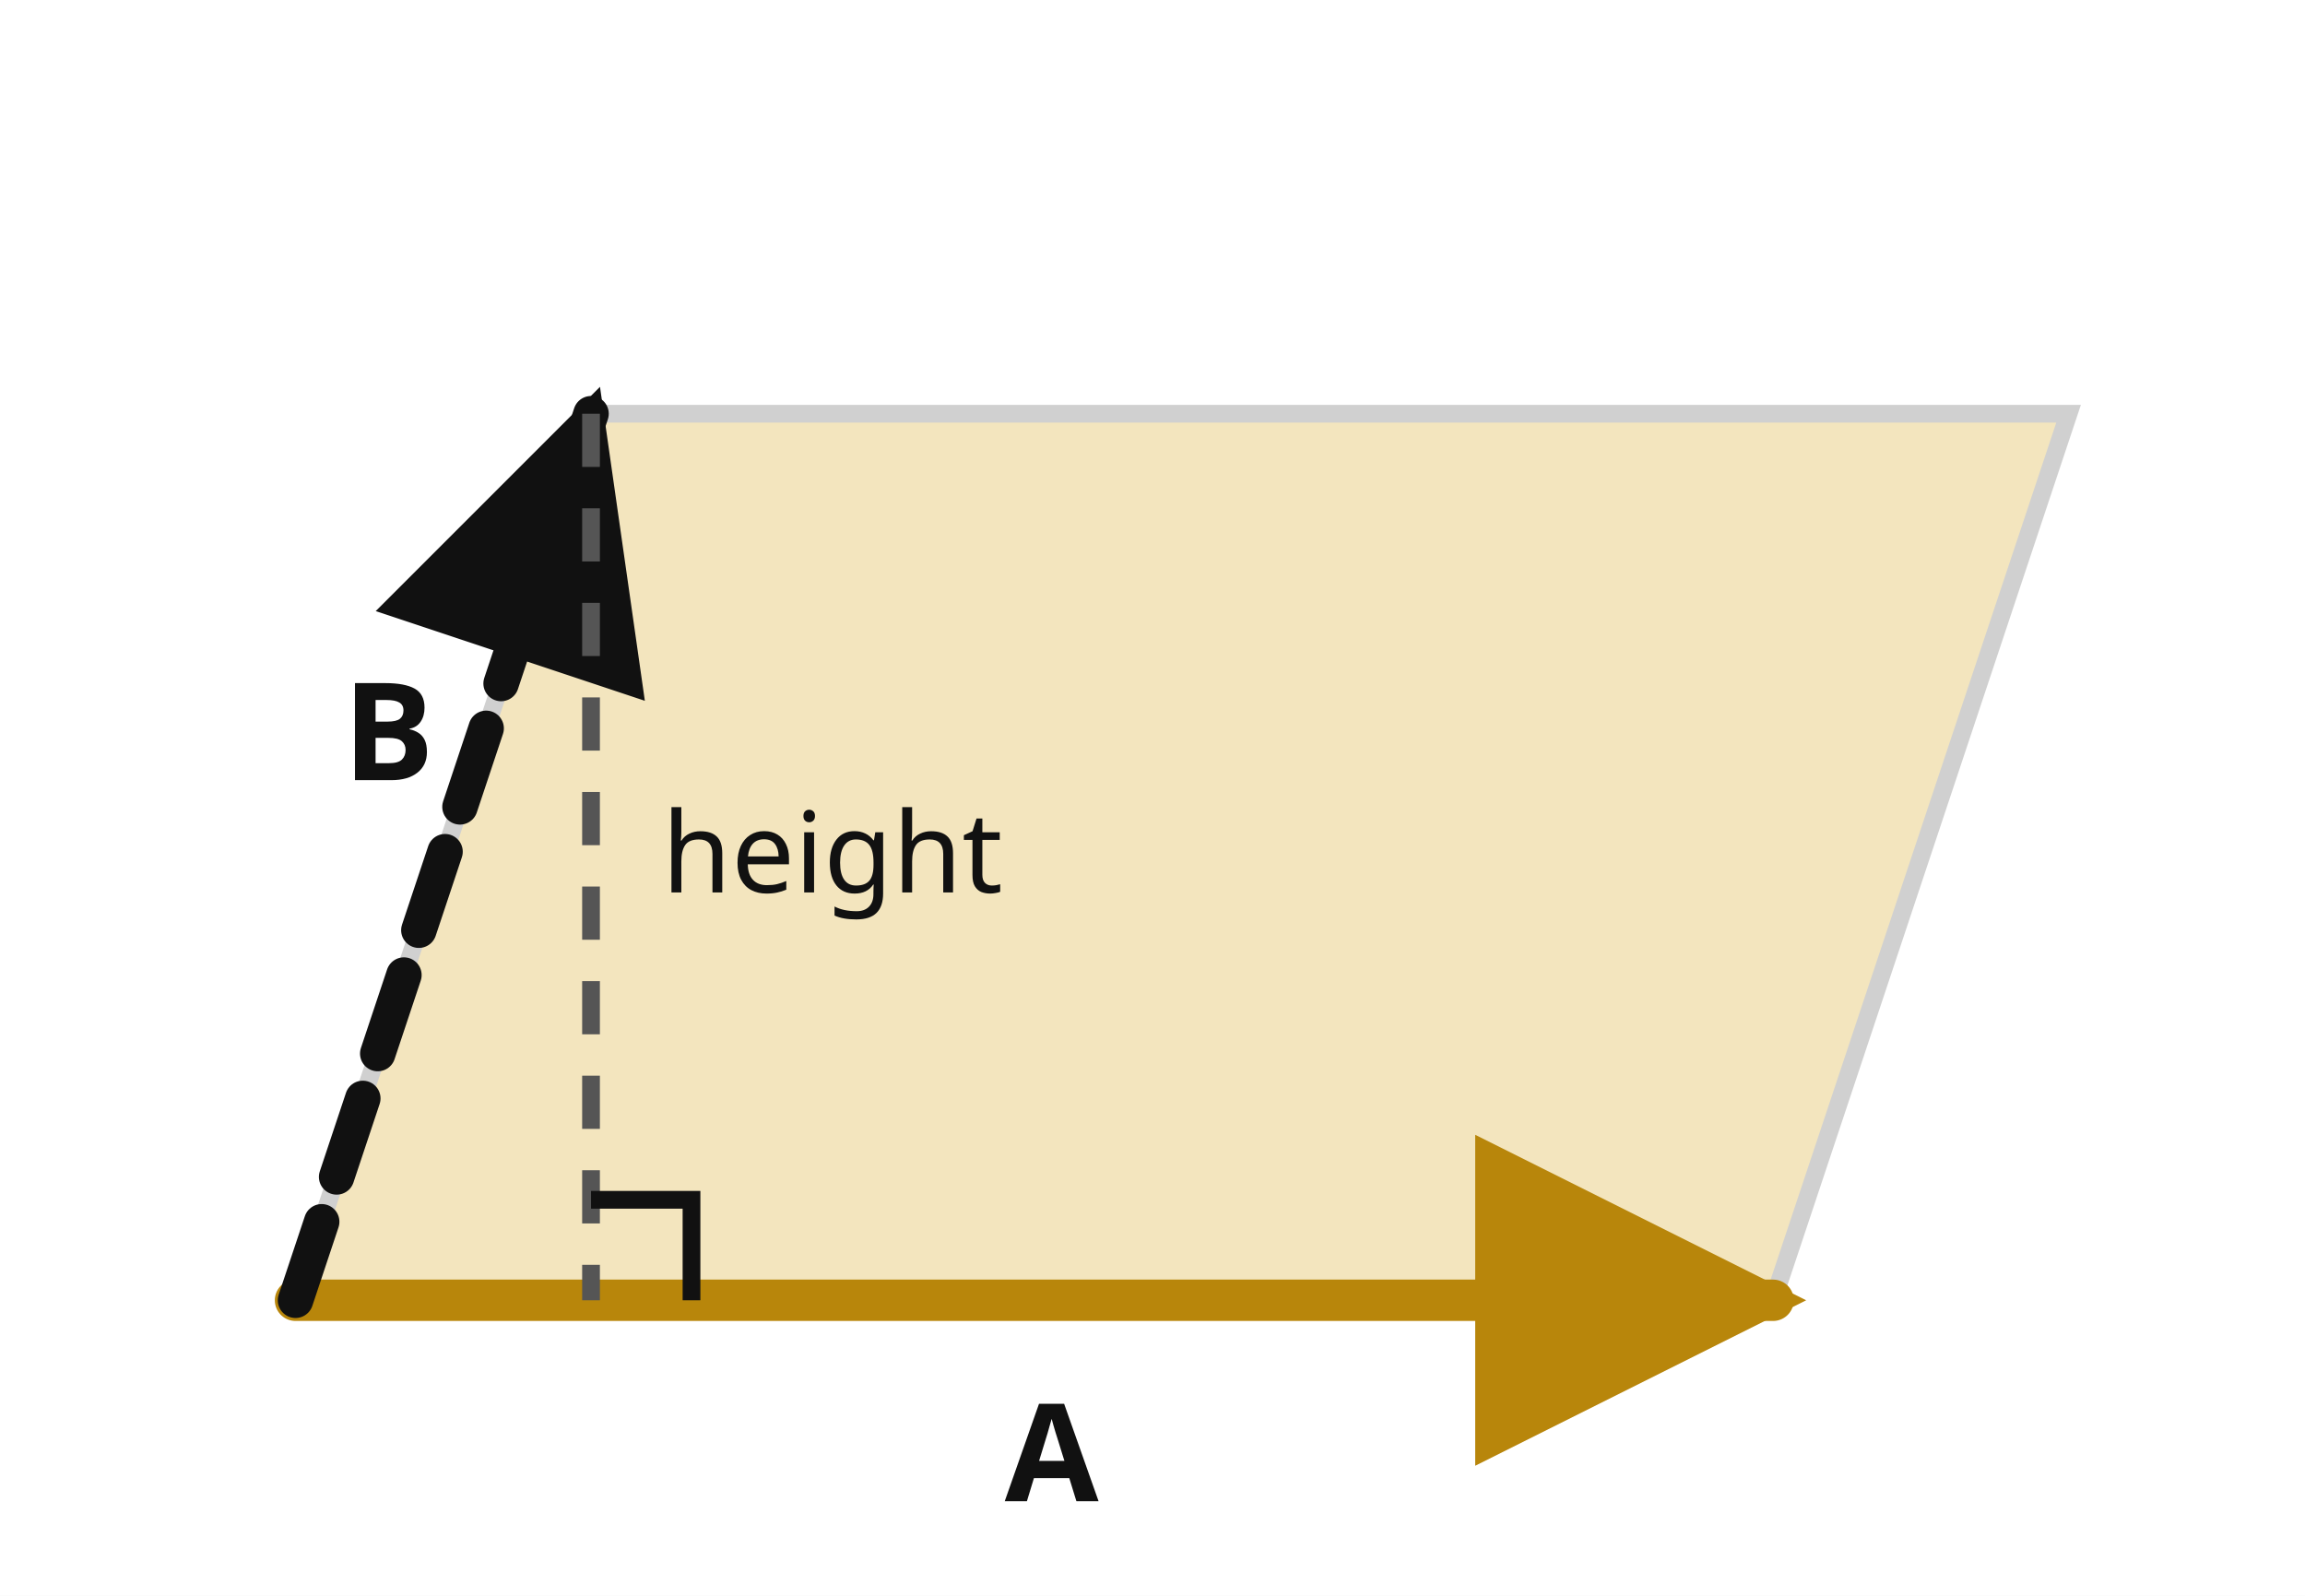
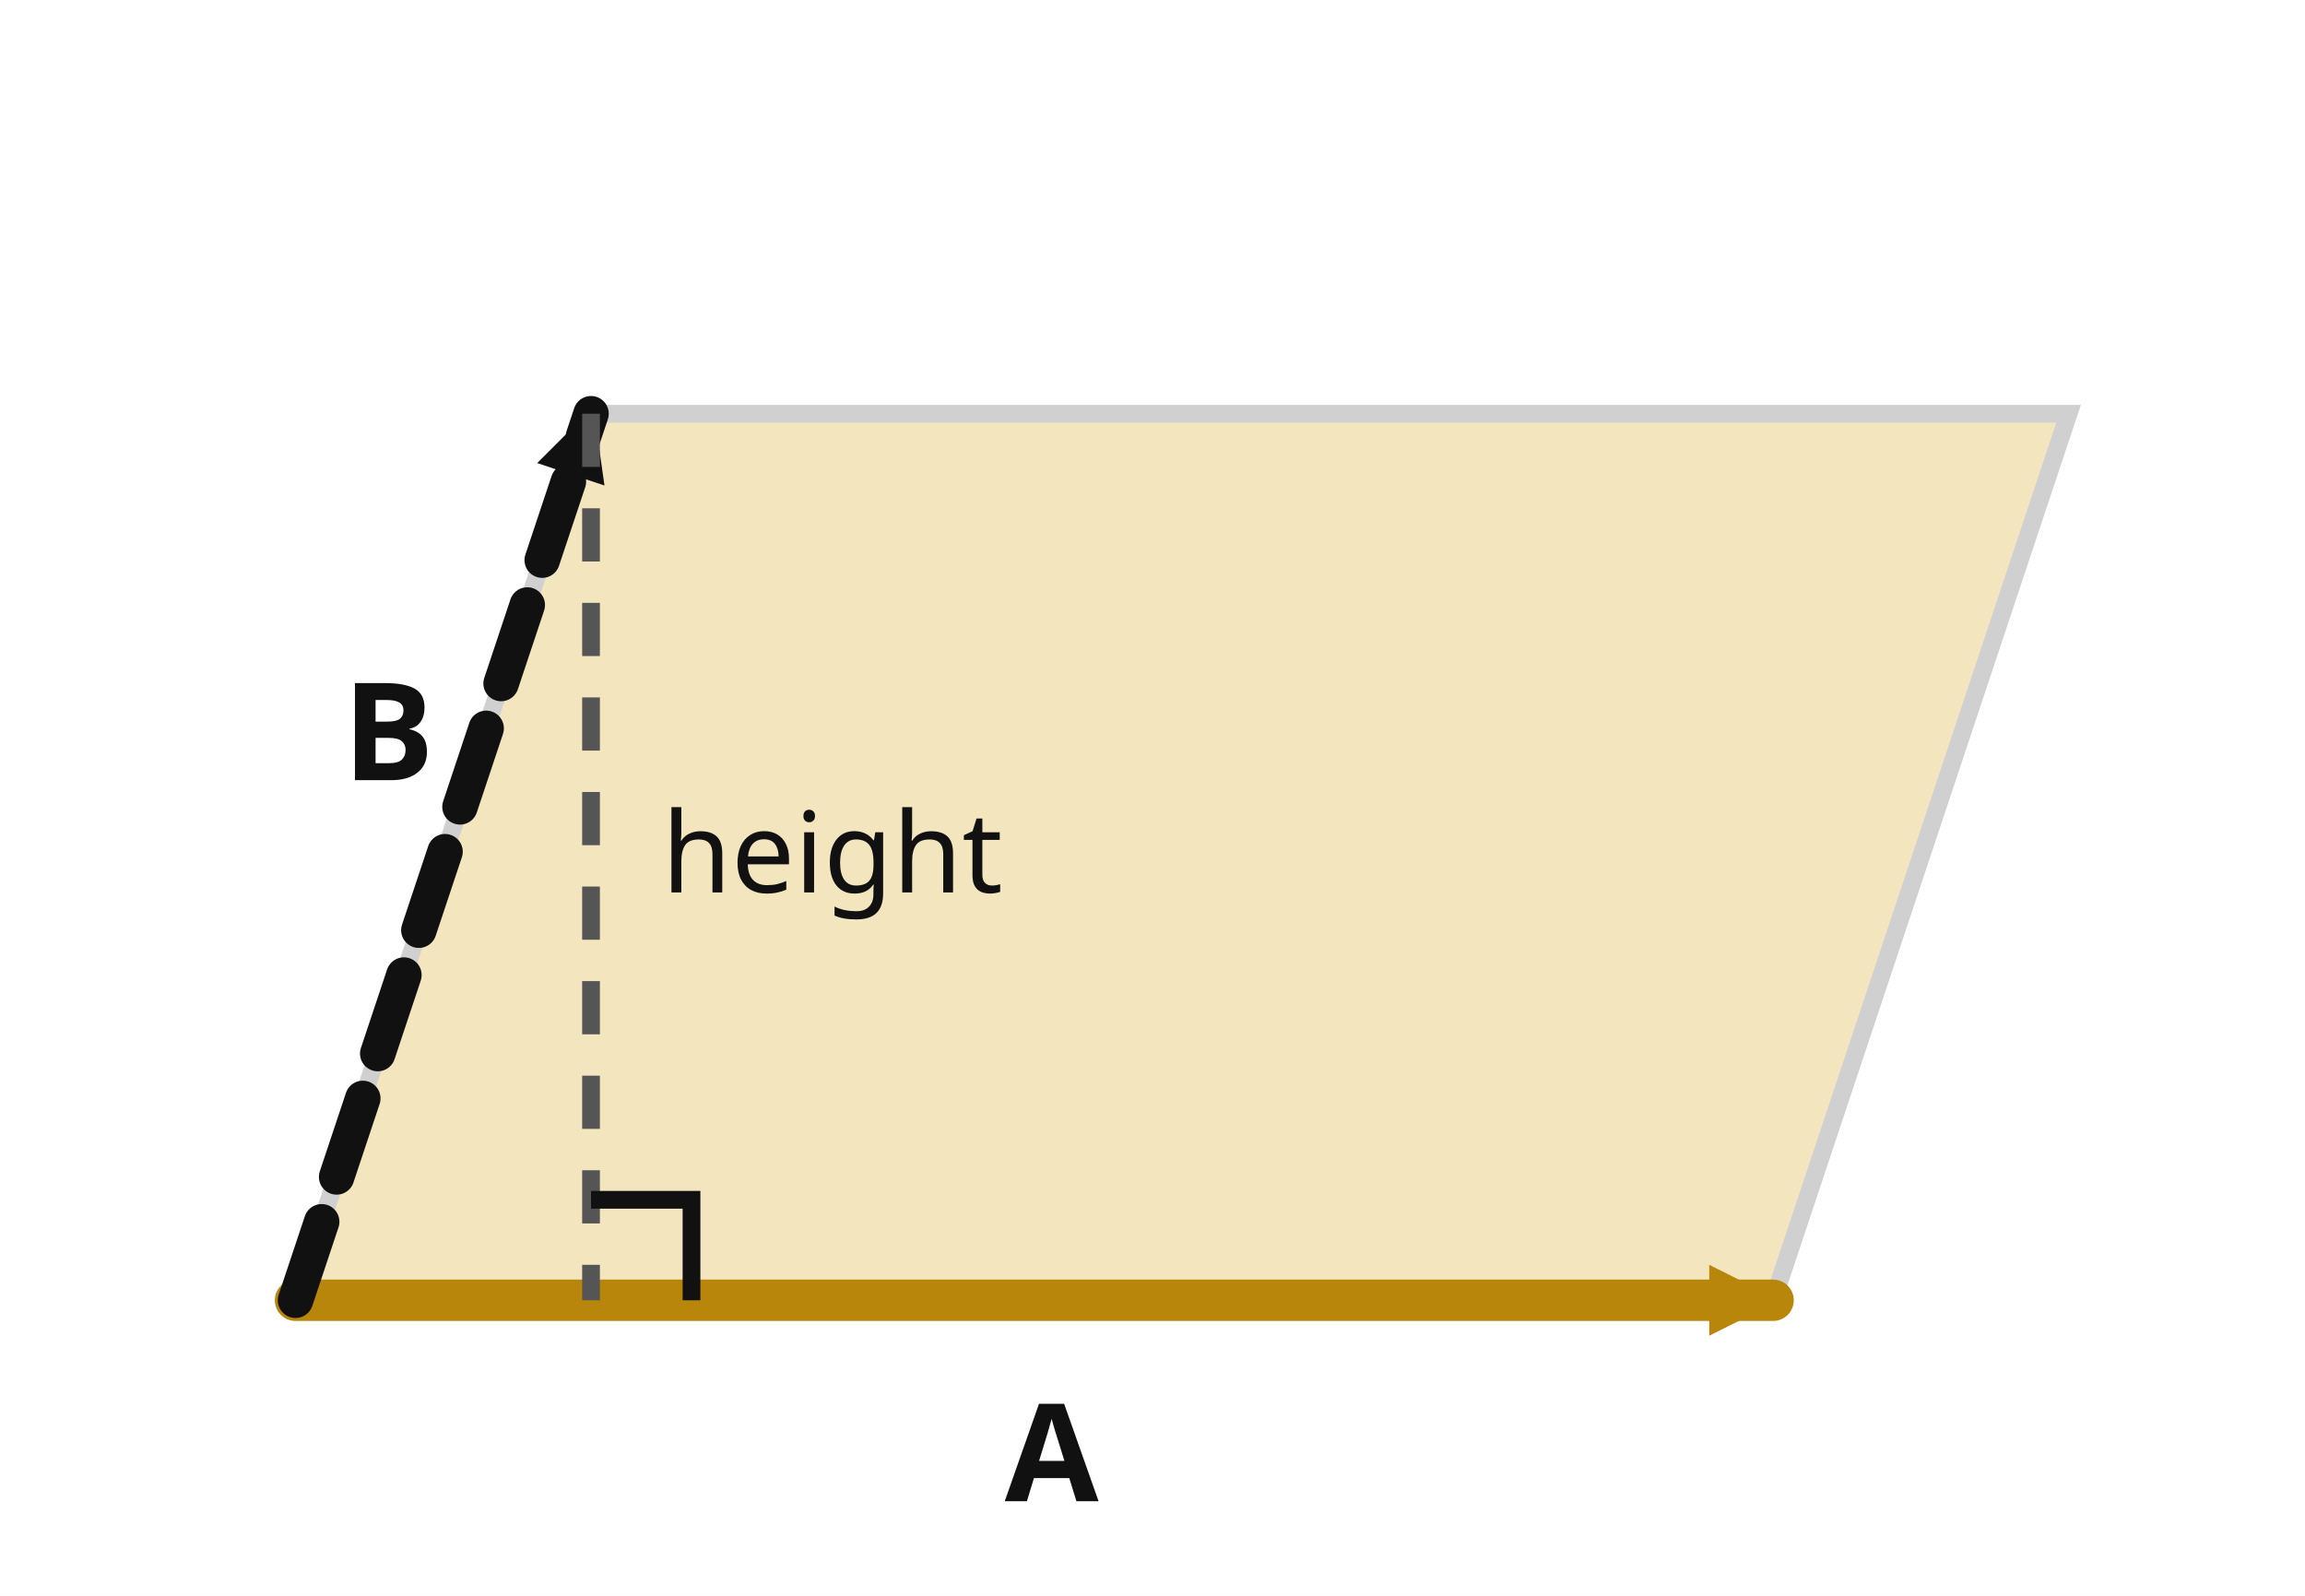
<svg xmlns="http://www.w3.org/2000/svg" viewBox="0 0 390 270" role="img" aria-labelledby="title desc">
  <defs>
-     <marker id="arrow-gold" viewBox="0 0 10 10" refX="9" refY="5" markerWidth="8" markerHeight="8" orient="auto">
+     <marker id="arrow-gold" viewBox="0 0 10 10" refX="9" refY="5" markerUnits="userSpaceOnUse" markerWidth="12" markerHeight="12" orient="auto">
      <path d="M 0 0 L 10 5 L 0 10 z" fill="#b8860b" />
    </marker>
-     <marker id="arrow-black" viewBox="0 0 10 10" refX="9" refY="5" markerWidth="8" markerHeight="8" orient="auto">
+     <marker id="arrow-black" viewBox="0 0 10 10" refX="9" refY="5" markerUnits="userSpaceOnUse" markerWidth="12" markerHeight="12" orient="auto">
      <path d="M 0 0 L 10 5 L 0 10 z" fill="#111" />
    </marker>
  </defs>
  <rect width="390" height="270" fill="#fff" />
  <polygon points="50,220 300,220 350,70 100,70" fill="#d4a017" opacity="0.28" stroke="#555" stroke-width="3" />
  <line x1="50" y1="220" x2="300" y2="220" stroke="#b8860b" stroke-width="7" stroke-linecap="round" marker-end="url(#arrow-gold)" />
  <line x1="50" y1="220" x2="100" y2="70" stroke="#111" stroke-width="6" stroke-dasharray="14 8" stroke-linecap="round" marker-end="url(#arrow-black)" />
  <line x1="100" y1="70" x2="100" y2="220" stroke="#555" stroke-width="3" stroke-dasharray="9 7" />
  <path d="M 100 203 L 117 203 L 117 220" fill="none" stroke="#111" stroke-width="3" />
  <text x="170" y="254" font-family="sans-serif" font-size="23" font-weight="700" fill="#111">A</text>
  <text x="58" y="132" font-family="sans-serif" font-size="23" font-weight="700" fill="#111">B</text>
  <text x="112" y="151" font-family="sans-serif" font-size="19" fill="#111">height</text>
</svg>
